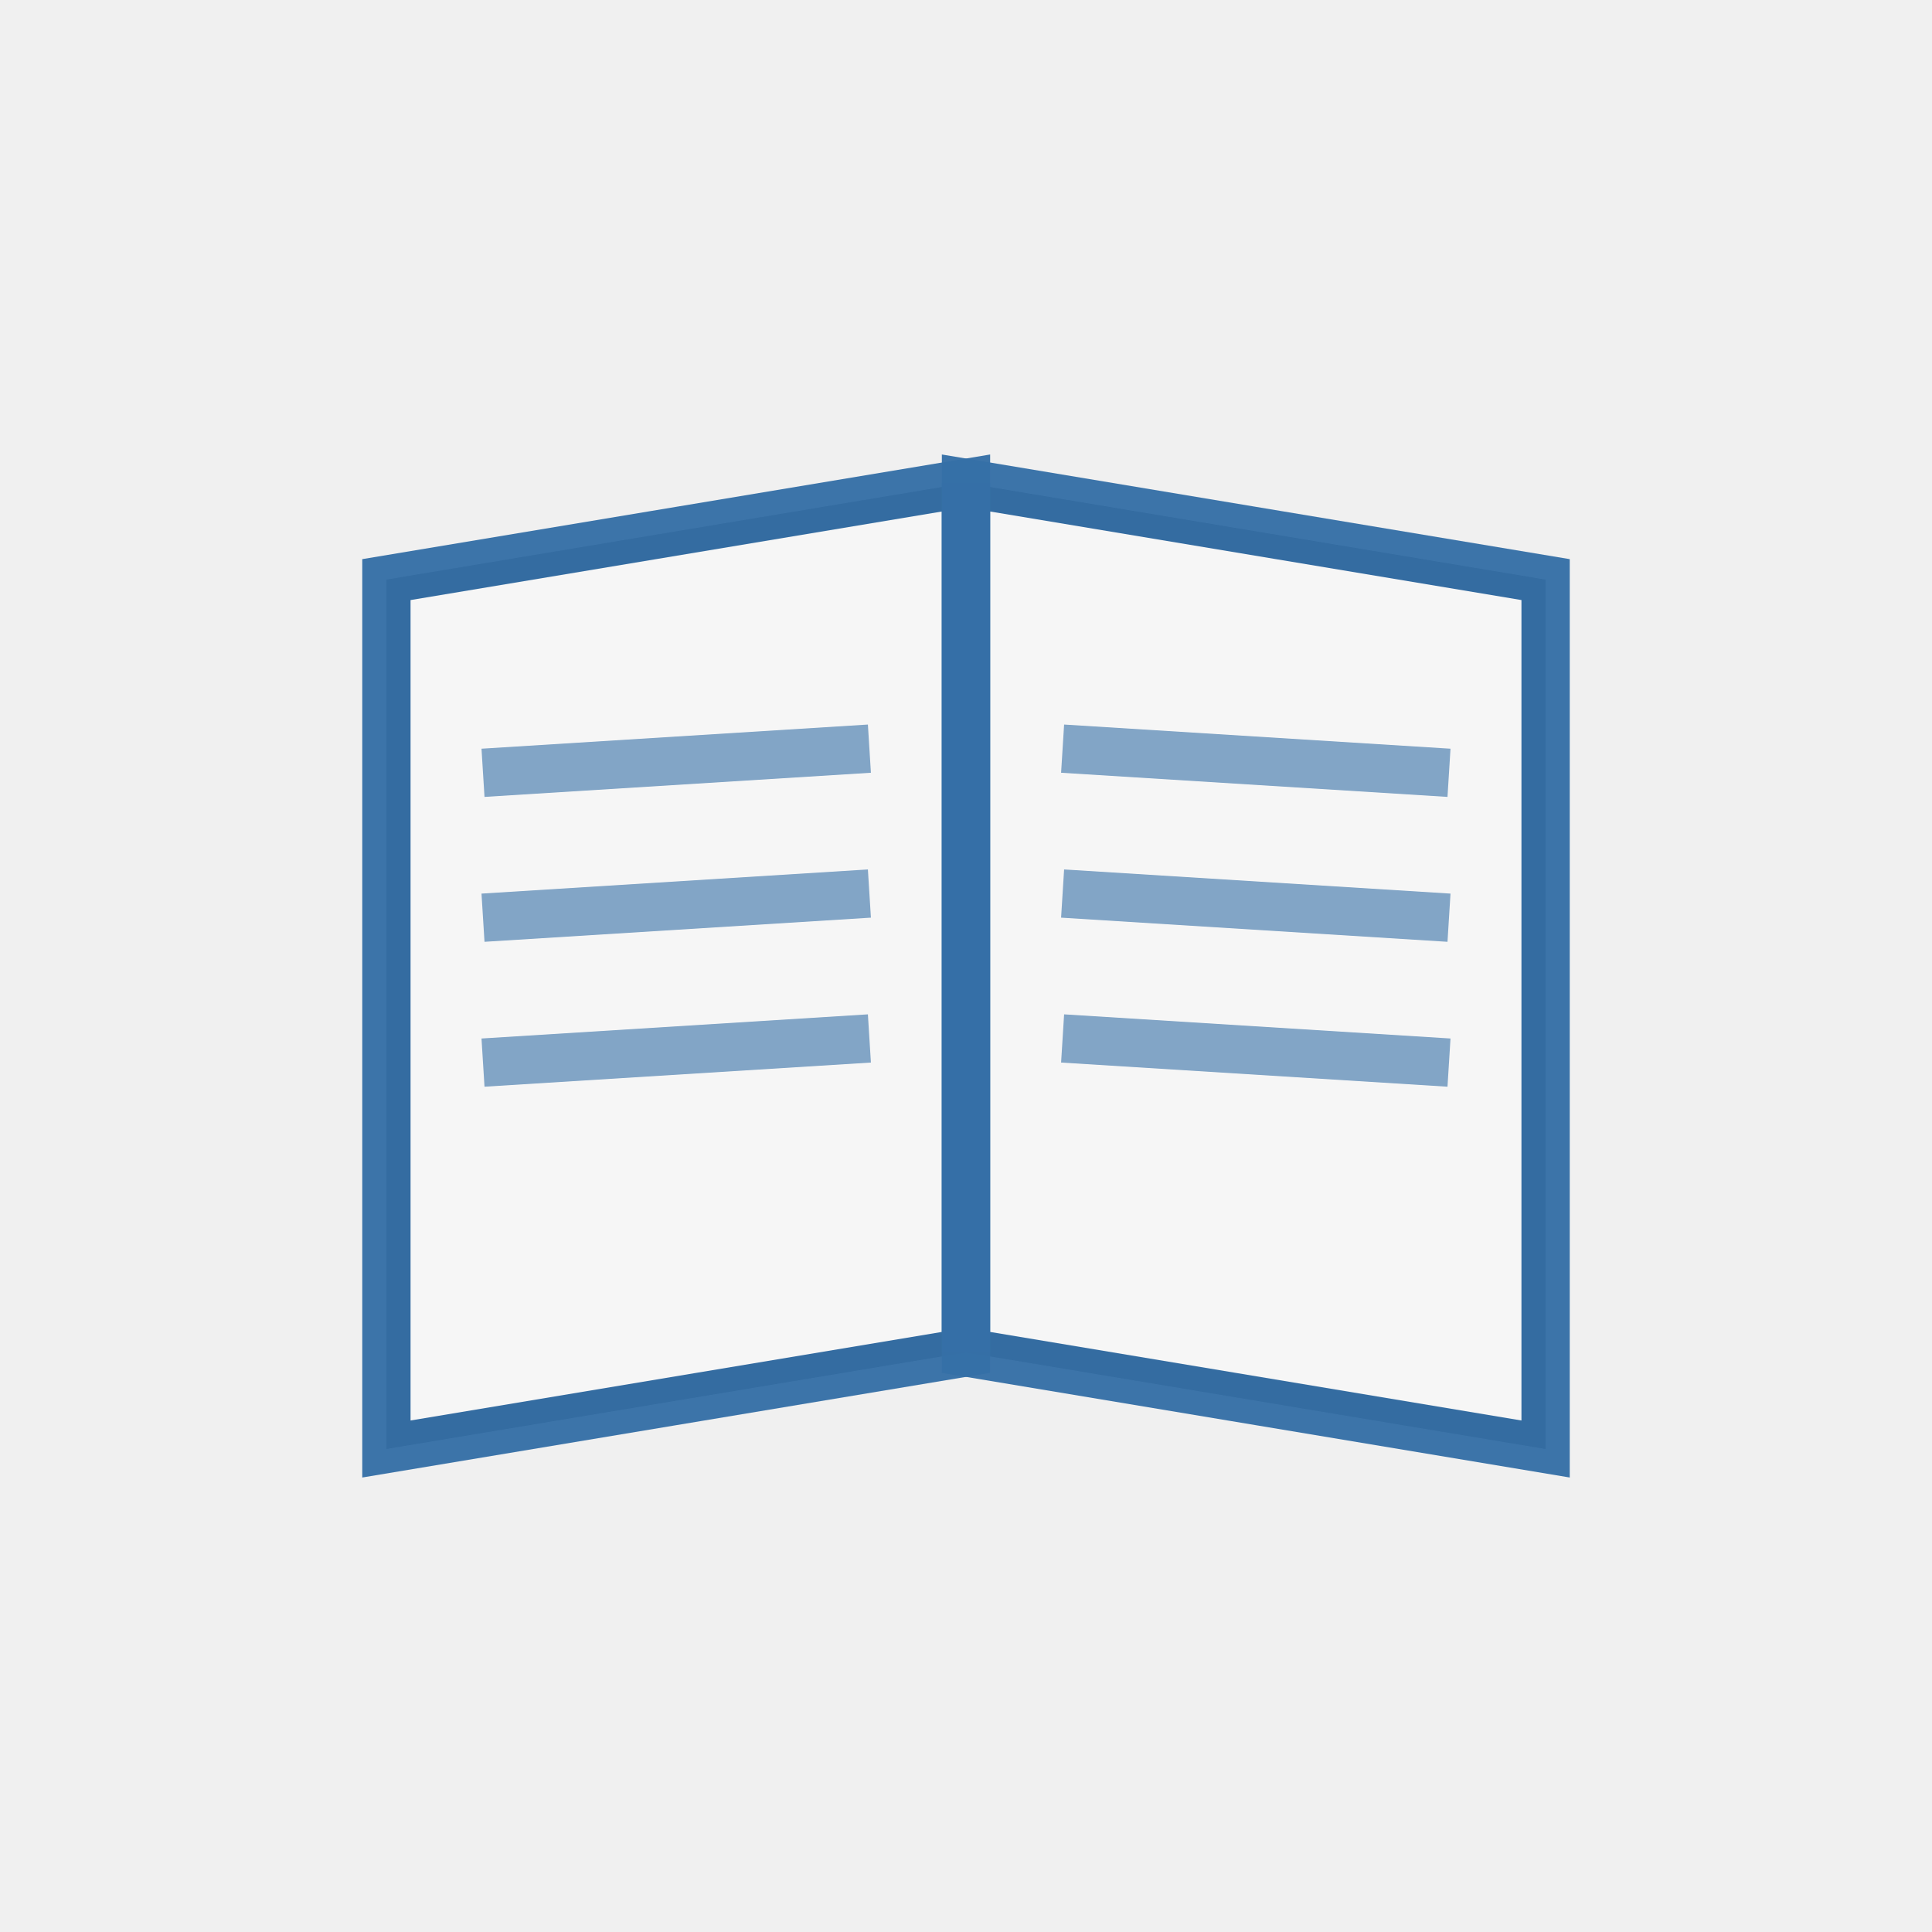
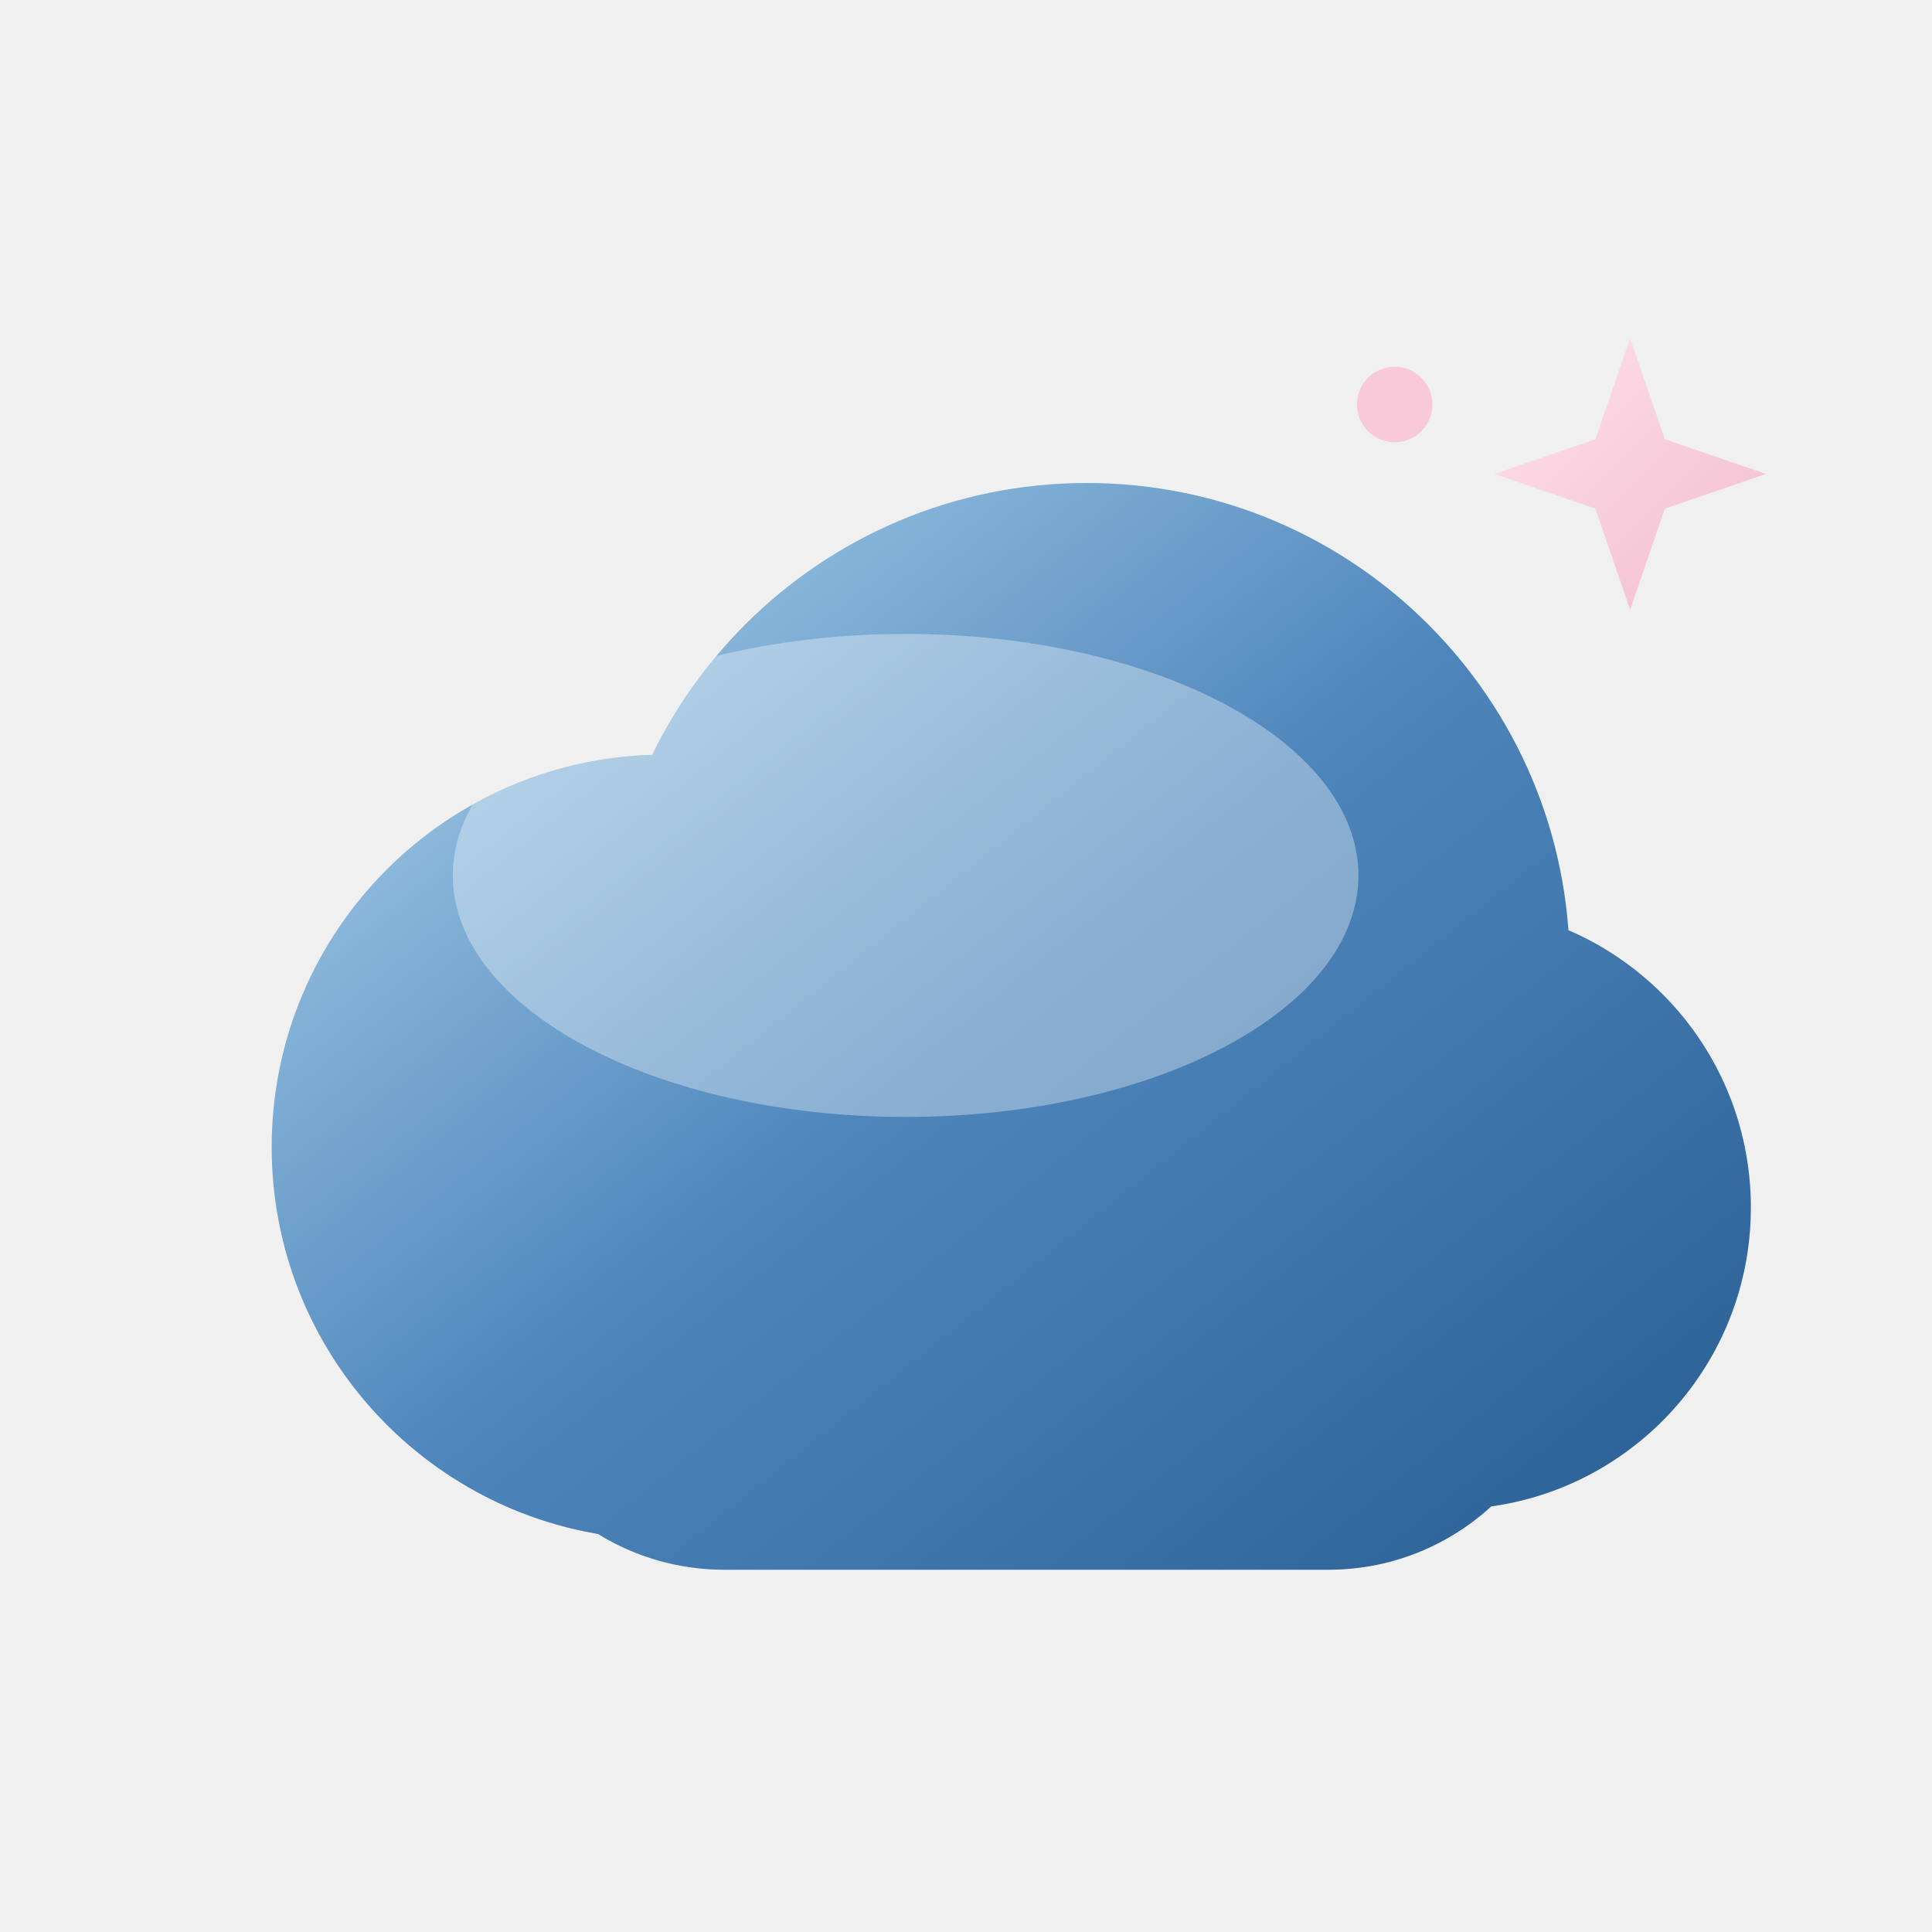
- <svg xmlns="http://www.w3.org/2000/svg" width="40" height="40" viewBox="0 0 40 40" fill="none">
+ <svg xmlns="http://www.w3.org/2000/svg" width="40" height="40" viewBox="0 0 64 64" fill="none">
  <defs>
-     <linearGradient id="bookGradient" x1="0%" y1="0%" x2="100%" y2="100%">
-       <stop offset="0%" stopColor="#BFD7ED" />
-       <stop offset="100%" stopColor="#356FA7" />
+     <linearGradient id="sn-logo-cloud" x1="18" y1="14" x2="50" y2="54" gradientUnits="userSpaceOnUse">
+       <stop offset="0%" stop-color="#A9D0EA" />
+       <stop offset="48%" stop-color="#4E86BC" />
+       <stop offset="100%" stop-color="#2C6196" />
    </linearGradient>
+     <linearGradient id="sn-logo-spark" x1="48" y1="10" x2="60" y2="22" gradientUnits="userSpaceOnUse">
+       <stop offset="0%" stop-color="#FFE8F0" />
+       <stop offset="100%" stop-color="#F0B4C8" />
+     </linearGradient>
+     <clipPath id="sn-logo-clip">
+       <circle cx="22" cy="38" r="13" />
+       <circle cx="36" cy="32" r="16" />
+       <circle cx="48" cy="40" r="10" />
+       <rect x="16" y="36" width="36" height="16" rx="8" />
+     </clipPath>
  </defs>
-   <path d="M8 12 L20 10 L32 12 L32 30 L20 28 L8 30 Z" fill="url(#bookGradient)" opacity="0.92" />
-   <path d="M8 12 L20 10 L20 28 L8 30 Z" fill="white" opacity="0.96" stroke="#356FA7" strokeWidth="1.2" />
-   <path d="M20 10 L32 12 L32 30 L20 28 Z" fill="white" opacity="0.96" stroke="#356FA7" strokeWidth="1.2" />
-   <line x1="20" y1="10" x2="20" y2="28" stroke="#356FA7" strokeWidth="2" />
-   <line x1="10" y1="16" x2="18" y2="15.5" stroke="#356FA7" strokeWidth="0.6" opacity="0.6" />
-   <line x1="10" y1="19" x2="18" y2="18.5" stroke="#356FA7" strokeWidth="0.6" opacity="0.6" />
-   <line x1="10" y1="22" x2="18" y2="21.5" stroke="#356FA7" strokeWidth="0.6" opacity="0.6" />
-   <line x1="22" y1="15.5" x2="30" y2="16" stroke="#356FA7" strokeWidth="0.6" opacity="0.6" />
-   <line x1="22" y1="18.5" x2="30" y2="19" stroke="#356FA7" strokeWidth="0.6" opacity="0.6" />
-   <line x1="22" y1="21.5" x2="30" y2="22" stroke="#356FA7" strokeWidth="0.6" opacity="0.6" />
+   <g clip-path="url(#sn-logo-clip)">
+     <rect x="8" y="14" width="52" height="40" fill="url(#sn-logo-cloud)" />
+     <ellipse cx="30" cy="29" rx="15" ry="8" fill="#FFFFFF" opacity="0.34" />
+   </g>
+   <path d="M54 11.2L55.15 14.55L58.5 15.7L55.15 16.85L54 20.2L52.85 16.85L49.5 15.7L52.85 14.55L54 11.2Z" fill="url(#sn-logo-spark)" />
+   <circle cx="46.2" cy="13.4" r="1.25" fill="#F7C9D9" />
</svg>
